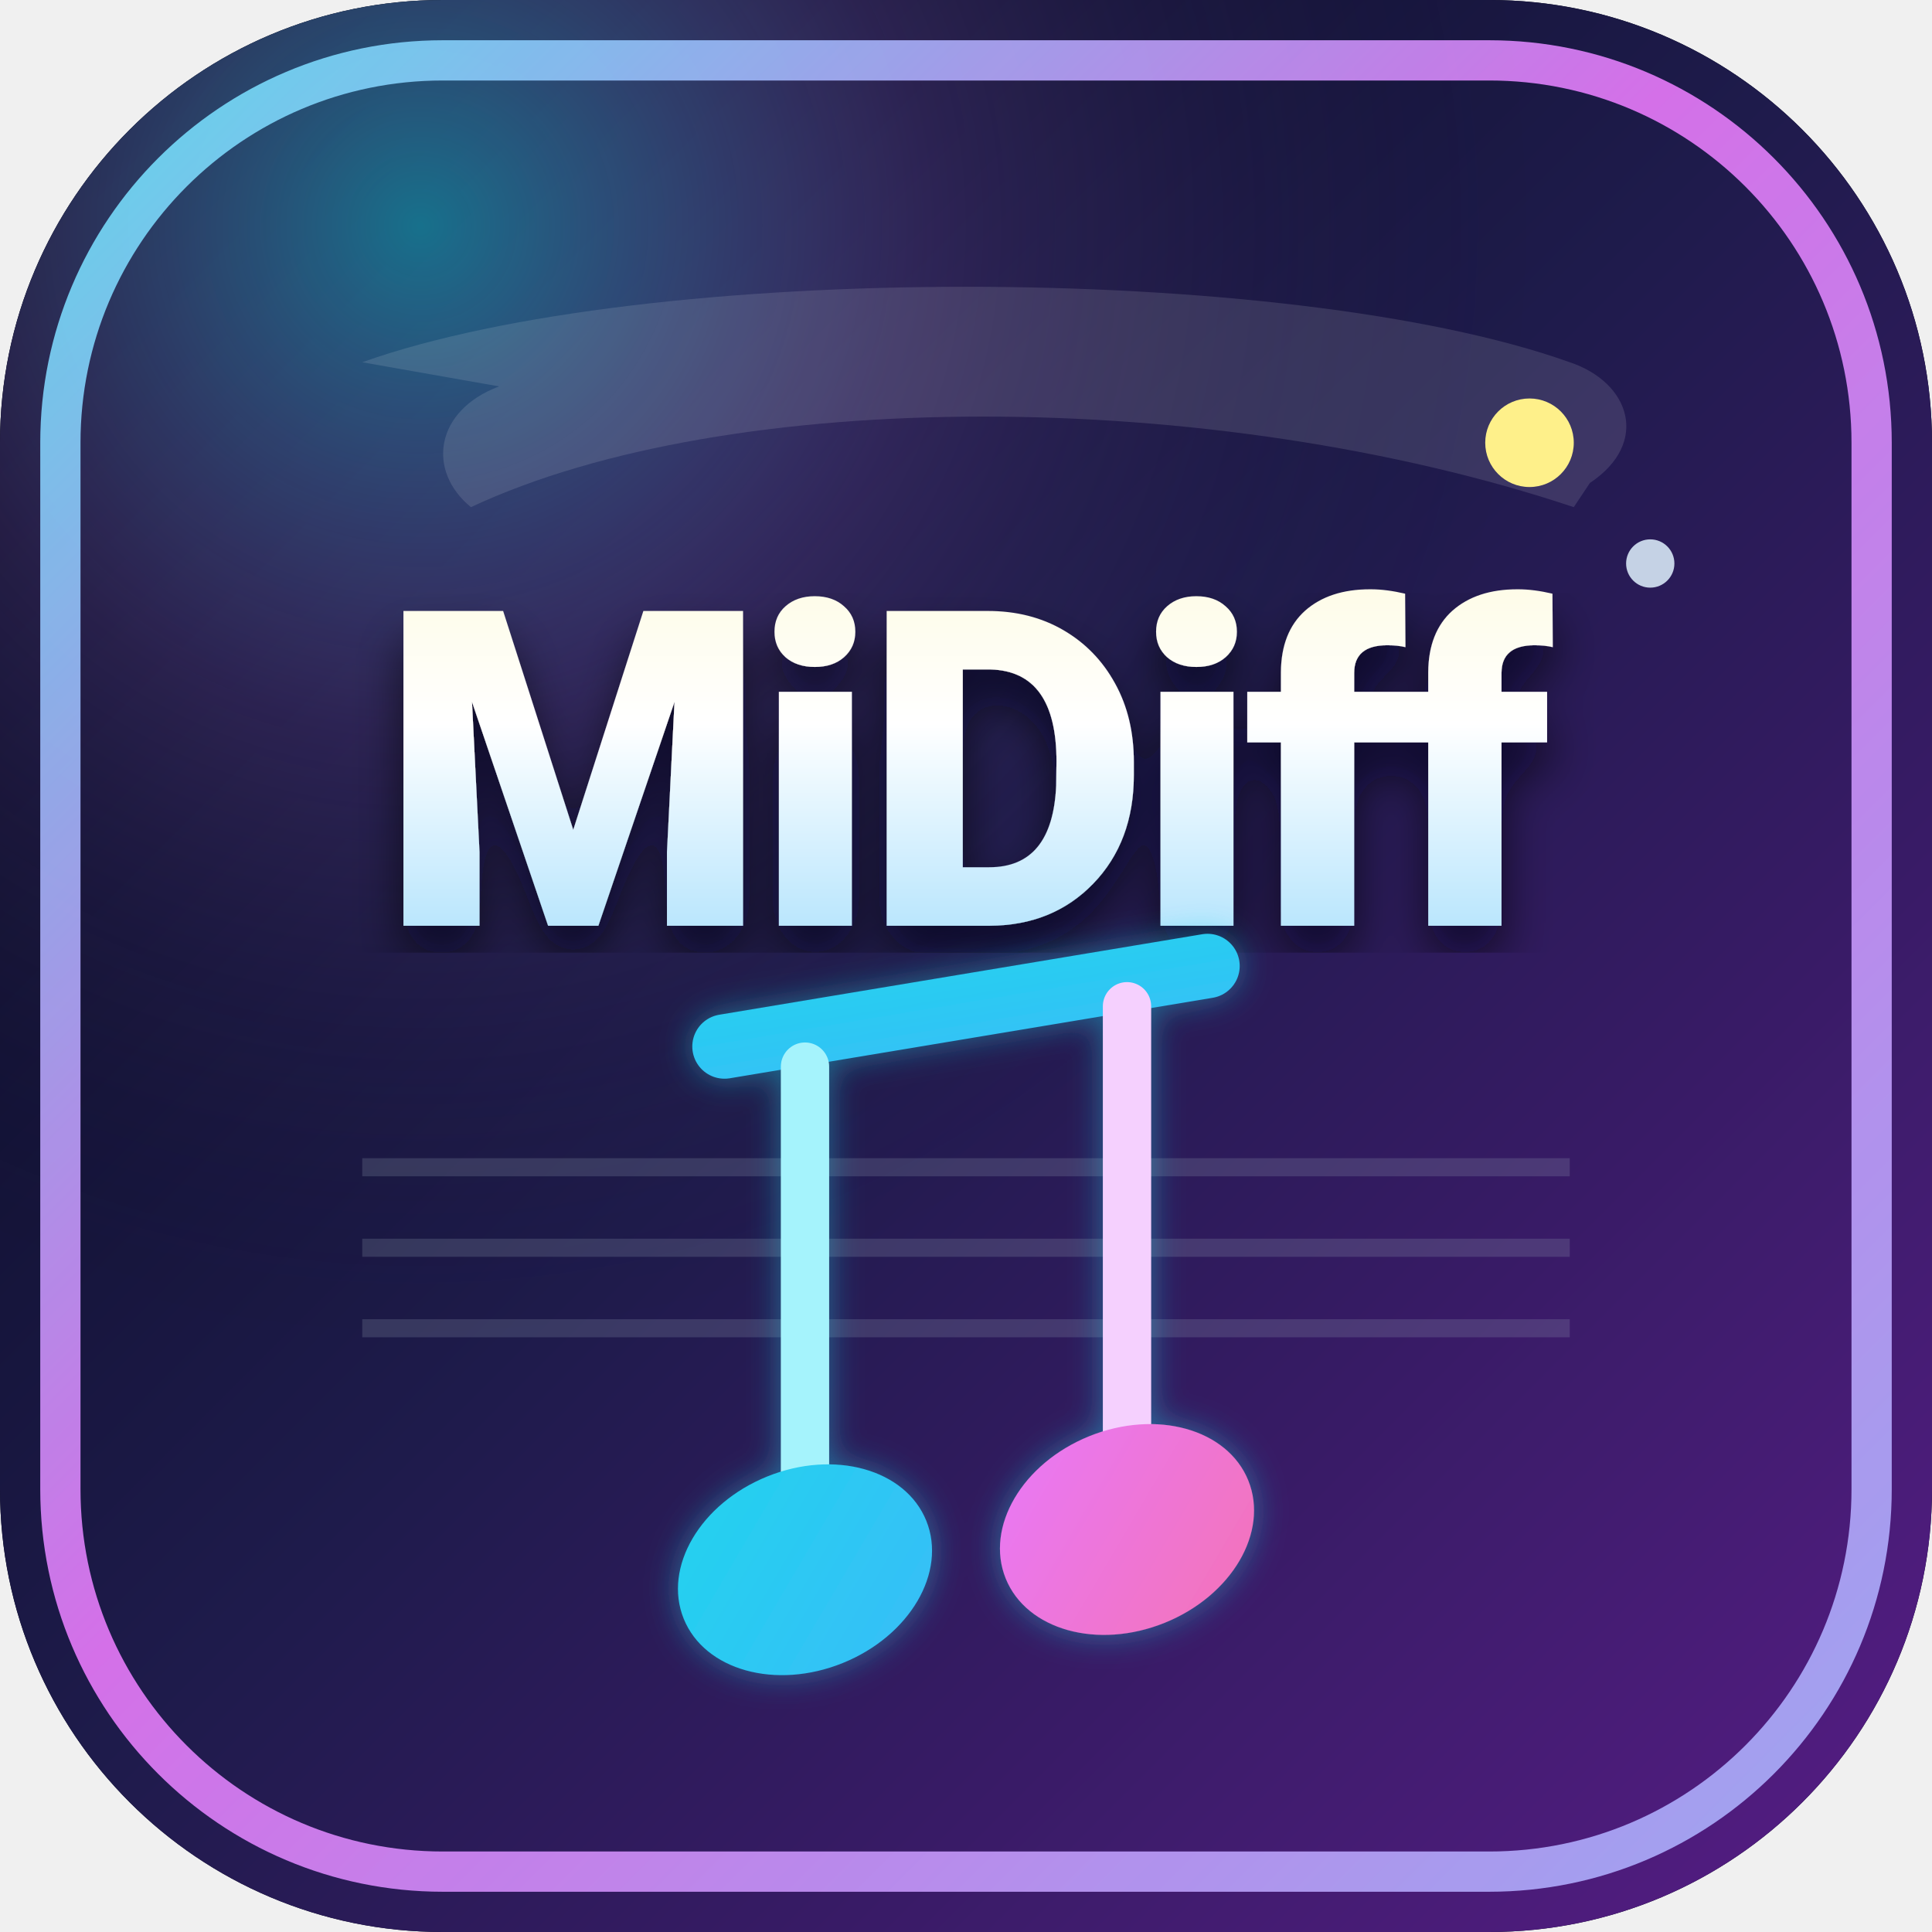
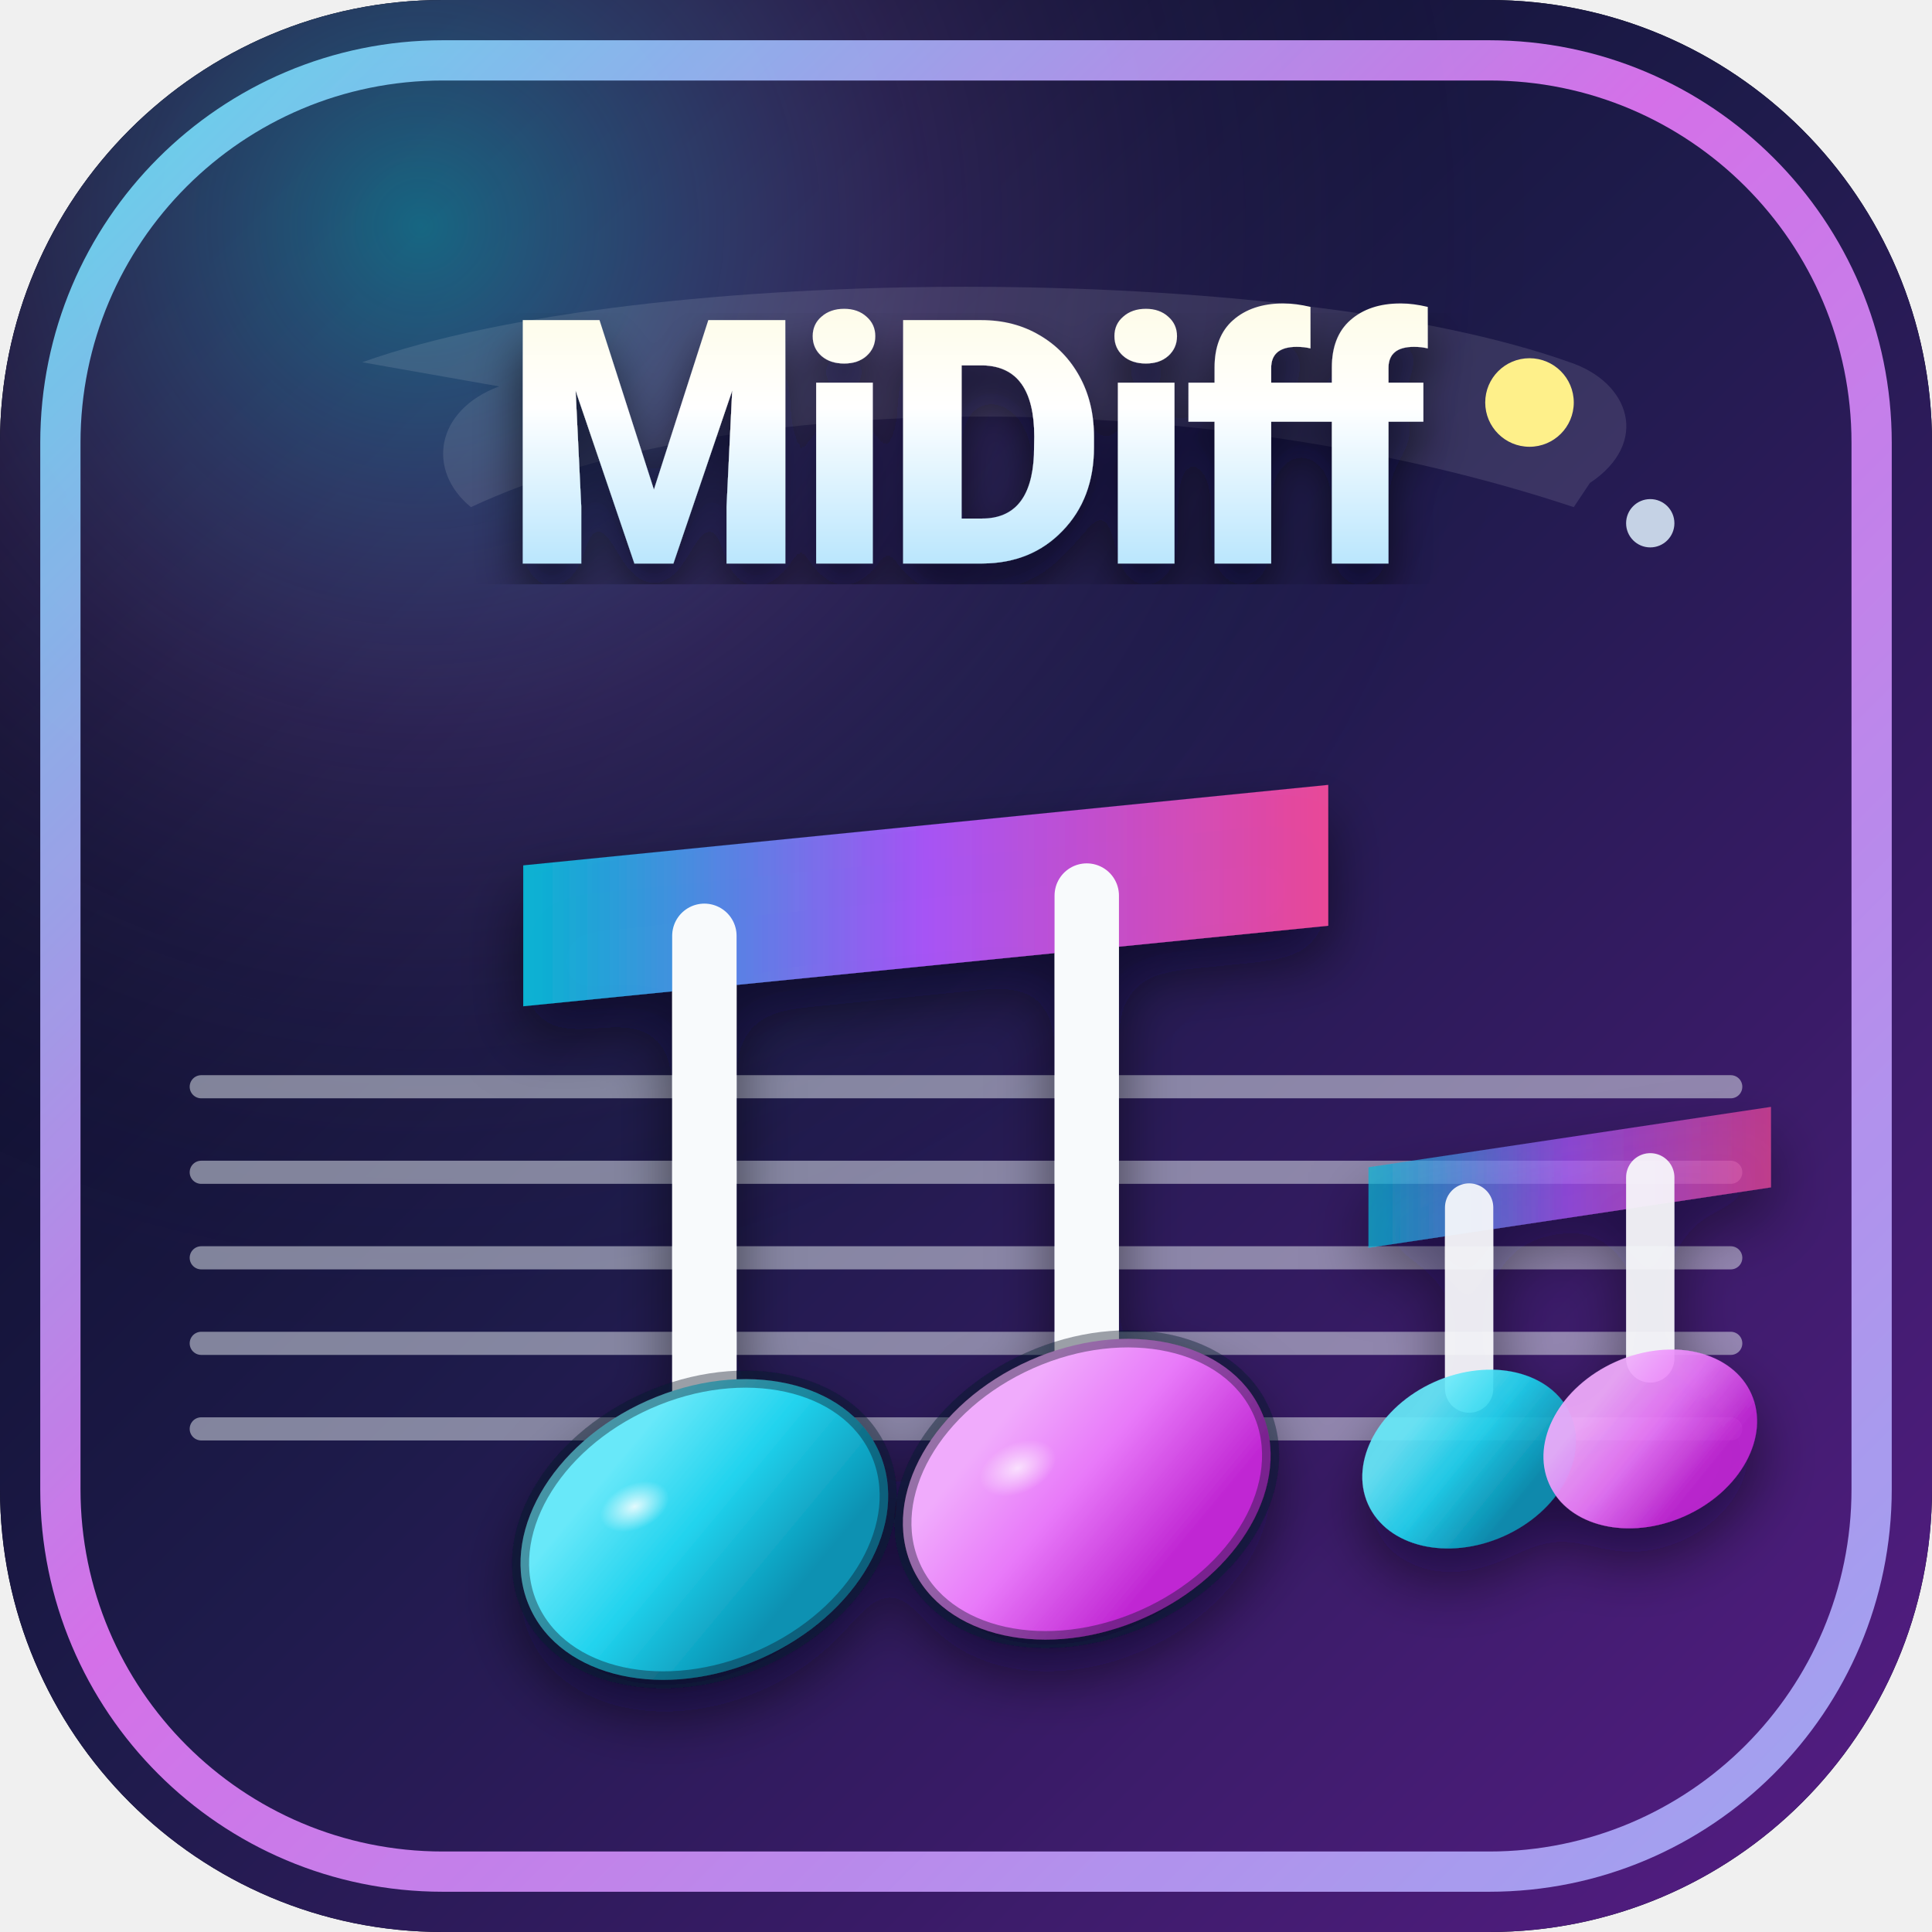
<svg xmlns="http://www.w3.org/2000/svg" viewBox="0 0 96 96" role="img" aria-label="MiDiff">
  <defs>
    <linearGradient id="mdBg" x1="0%" y1="0%" x2="100%" y2="100%">
      <stop offset="0%" stop-color="#020617" />
      <stop offset="48%" stop-color="#1e1b4b" />
      <stop offset="100%" stop-color="#581c87" />
    </linearGradient>
    <radialGradient id="mdGlow" cx="22%" cy="12%" r="58%">
-       <stop offset="0%" stop-color="#22d3ee" stop-opacity="0.5" />
-       <stop offset="45%" stop-color="#c084fc" stop-opacity="0.15" />
+       <stop offset="0%" stop-color="#22d3ee" stop-opacity="0.45" />
+       <stop offset="45%" stop-color="#c084fc" stop-opacity="0.14" />
      <stop offset="100%" stop-color="#000000" stop-opacity="0" />
    </radialGradient>
    <linearGradient id="mdBorder" x1="0%" y1="0%" x2="100%" y2="100%">
      <stop offset="0%" stop-color="#67e8f9" />
      <stop offset="45%" stop-color="#e879f9" />
      <stop offset="100%" stop-color="#a5b4fc" />
    </linearGradient>
    <linearGradient id="mdLetter" x1="0%" y1="0%" x2="0%" y2="100%">
      <stop offset="0%" stop-color="#fefce8" />
      <stop offset="40%" stop-color="#ffffff" />
      <stop offset="100%" stop-color="#bae6fd" />
    </linearGradient>
-     <linearGradient id="noteGradL" x1="0%" y1="0%" x2="100%" y2="100%">
-       <stop offset="0%" stop-color="#22d3ee" />
-       <stop offset="100%" stop-color="#38bdf8" />
+     <linearGradient id="beamGrad" x1="0%" y1="0%" x2="100%" y2="0%">
+       <stop offset="0%" stop-color="#06b6d4" />
+       <stop offset="50%" stop-color="#a855f7" />
+       <stop offset="100%" stop-color="#ec4899" />
    </linearGradient>
-     <linearGradient id="noteGradR" x1="0%" y1="0%" x2="100%" y2="100%">
-       <stop offset="0%" stop-color="#e879f9" />
-       <stop offset="100%" stop-color="#f472b6" />
+     <linearGradient id="headL" x1="30%" y1="20%" x2="70%" y2="80%">
+       <stop offset="0%" stop-color="#67e8f9" />
+       <stop offset="45%" stop-color="#22d3ee" />
+       <stop offset="100%" stop-color="#0891b2" />
    </linearGradient>
+     <linearGradient id="headR" x1="30%" y1="20%" x2="70%" y2="80%">
+       <stop offset="0%" stop-color="#f0abfc" />
+       <stop offset="45%" stop-color="#e879f9" />
+       <stop offset="100%" stop-color="#c026d3" />
+     </linearGradient>
+     <radialGradient id="headShineL" cx="35%" cy="35%" r="50%">
+       <stop offset="0%" stop-color="#ffffff" stop-opacity="0.95" />
+       <stop offset="45%" stop-color="#ffffff" stop-opacity="0" />
+       <stop offset="100%" stop-color="#ffffff" stop-opacity="0" />
+     </radialGradient>
+     <radialGradient id="headShineR" cx="35%" cy="35%" r="50%">
+       <stop offset="0%" stop-color="#ffffff" stop-opacity="0.9" />
+       <stop offset="50%" stop-color="#ffffff" stop-opacity="0" />
+       <stop offset="100%" stop-color="#ffffff" stop-opacity="0" />
+     </radialGradient>
    <filter id="mdDrop" x="-8%" y="-8%" width="116%" height="116%">
      <feDropShadow dx="0" dy="1.5" stdDeviation="1.2" flood-color="#020617" flood-opacity="0.65" />
    </filter>
-     <filter id="noteGlow" x="-30%" y="-30%" width="160%" height="160%">
-       <feDropShadow dx="0" dy="0" stdDeviation="0.8" flood-color="#22d3ee" flood-opacity="0.45" />
+     <filter id="notesCast" x="-25%" y="-25%" width="150%" height="150%">
+       <feDropShadow dx="0" dy="1.5" stdDeviation="1.5" flood-color="#020617" flood-opacity="0.55" />
    </filter>
  </defs>
  <rect width="96" height="96" rx="22" fill="#020617" />
  <rect width="96" height="96" rx="22" fill="url(#mdBg)" />
  <rect width="96" height="96" rx="22" fill="url(#mdGlow)" />
-   <path d="M18 18c14-5 46-5 60 0 3 1 4 4 1 6l-.8 1.2c-18-6-42-6-54.8 0-2.2-1.8-1.8-4.8 1.4-6z" fill="#ffffff" opacity="0.12" />
+   <path d="M18 18c14-5 46-5 60 0 3 1 4 4 1 6l-.8 1.2c-18-6-42-6-54.8 0-2.2-1.8-1.8-4.8 1.4-6z" fill="#ffffff" opacity="0.11" />
  <rect x="3" y="3" width="90" height="90" rx="19" fill="none" stroke="url(#mdBorder)" stroke-width="2" opacity="0.9" />
  <g filter="url(#mdDrop)">
-     <text x="48" y="46" text-anchor="middle" font-family="system-ui, -apple-system, BlinkMacSystemFont, 'Segoe UI', Roboto, sans-serif" font-weight="800" font-size="22" letter-spacing="-0.03em" fill="url(#mdLetter)">MiDiff</text>
+     <text x="48" y="28" text-anchor="middle" font-family="system-ui, -apple-system, BlinkMacSystemFont, 'Segoe UI', Roboto, sans-serif" font-weight="800" font-size="17" letter-spacing="-0.02em" fill="url(#mdLetter)">MiDiff</text>
  </g>
-   <g opacity="0.22" stroke="#94a3b8" stroke-width="0.9">
-     <line x1="18" y1="58" x2="78" y2="58" />
-     <line x1="18" y1="62" x2="78" y2="62" />
-     <line x1="18" y1="66" x2="78" y2="66" />
+   <g opacity="0.52" stroke="#e2e8f0" stroke-width="1.15" stroke-linecap="round">
+     <line x1="10" y1="54" x2="86" y2="54" />
+     <line x1="10" y1="58.25" x2="86" y2="58.25" />
+     <line x1="10" y1="62.5" x2="86" y2="62.5" />
+     <line x1="10" y1="66.75" x2="86" y2="66.75" />
+     <line x1="10" y1="71" x2="86" y2="71" />
  </g>
-   <g filter="url(#noteGlow)">
-     <path d="M 36 52 L 60 48" stroke="url(#noteGradL)" stroke-width="3.2" stroke-linecap="round" />
-     <line x1="40" y1="53" x2="40" y2="74" stroke="#a5f3fc" stroke-width="2.4" stroke-linecap="round" />
-     <line x1="56" y1="50" x2="56" y2="72" stroke="#f5d0fe" stroke-width="2.4" stroke-linecap="round" />
-     <ellipse cx="40" cy="78" rx="6.5" ry="5" transform="rotate(-22 40 78)" fill="url(#noteGradL)" />
-     <ellipse cx="56" cy="76" rx="6.5" ry="5" transform="rotate(-22 56 76)" fill="url(#noteGradR)" />
+   <g filter="url(#notesCast)">
+     <path d="M 26 43 L 66 39 L 66 46 L 26 50 Z" fill="url(#beamGrad)" opacity="0.98" />
+     <line x1="35" y1="46.5" x2="35" y2="72" stroke="#f8fafc" stroke-width="3.2" stroke-linecap="round" />
+     <line x1="54" y1="44.5" x2="54" y2="70" stroke="#f8fafc" stroke-width="3.2" stroke-linecap="round" />
+     <g transform="rotate(-24 35 76)">
+       <ellipse cx="35" cy="76" rx="9.5" ry="7" fill="url(#headL)" />
+       <ellipse cx="33.5" cy="74.3" rx="4" ry="2.5" fill="url(#headShineL)" opacity="0.88" />
+     </g>
+     <g transform="rotate(-24 54 74)">
+       <ellipse cx="54" cy="74" rx="9.5" ry="7" fill="url(#headR)" />
+       <ellipse cx="52.5" cy="72.4" rx="4" ry="2.5" fill="url(#headShineR)" opacity="0.78" />
+     </g>
+     <g transform="rotate(-24 35 76)">
+       <ellipse cx="35" cy="76" rx="9.5" ry="7" fill="none" stroke="#0f172a" stroke-opacity="0.4" stroke-width="0.85" />
+     </g>
+     <g transform="rotate(-24 54 74)">
+       <ellipse cx="54" cy="74" rx="9.5" ry="7" fill="none" stroke="#0f172a" stroke-opacity="0.4" stroke-width="0.85" />
+     </g>
+     <path d="M 68 58 L 88 55 L 88 59 L 68 62 Z" fill="url(#beamGrad)" opacity="0.72" />
+     <line x1="73" y1="60" x2="73" y2="69" stroke="#f8fafc" stroke-width="2.4" stroke-linecap="round" opacity="0.92" />
+     <line x1="82" y1="58.5" x2="82" y2="67.5" stroke="#f8fafc" stroke-width="2.4" stroke-linecap="round" opacity="0.92" />
+     <ellipse cx="73" cy="72.5" rx="5.5" ry="4.2" transform="rotate(-24 73 72.5)" fill="url(#headL)" opacity="0.92" />
+     <ellipse cx="82" cy="71.5" rx="5.5" ry="4.2" transform="rotate(-24 82 71.5)" fill="url(#headR)" opacity="0.92" />
  </g>
-   <circle cx="76" cy="22" r="2.2" fill="#fef08a" />
-   <circle cx="82" cy="28" r="1.2" fill="#e0f2fe" opacity="0.85" />
+   <circle cx="76" cy="20" r="2.2" fill="#fef08a" />
+   <circle cx="82" cy="26" r="1.2" fill="#e0f2fe" opacity="0.85" />
</svg>
